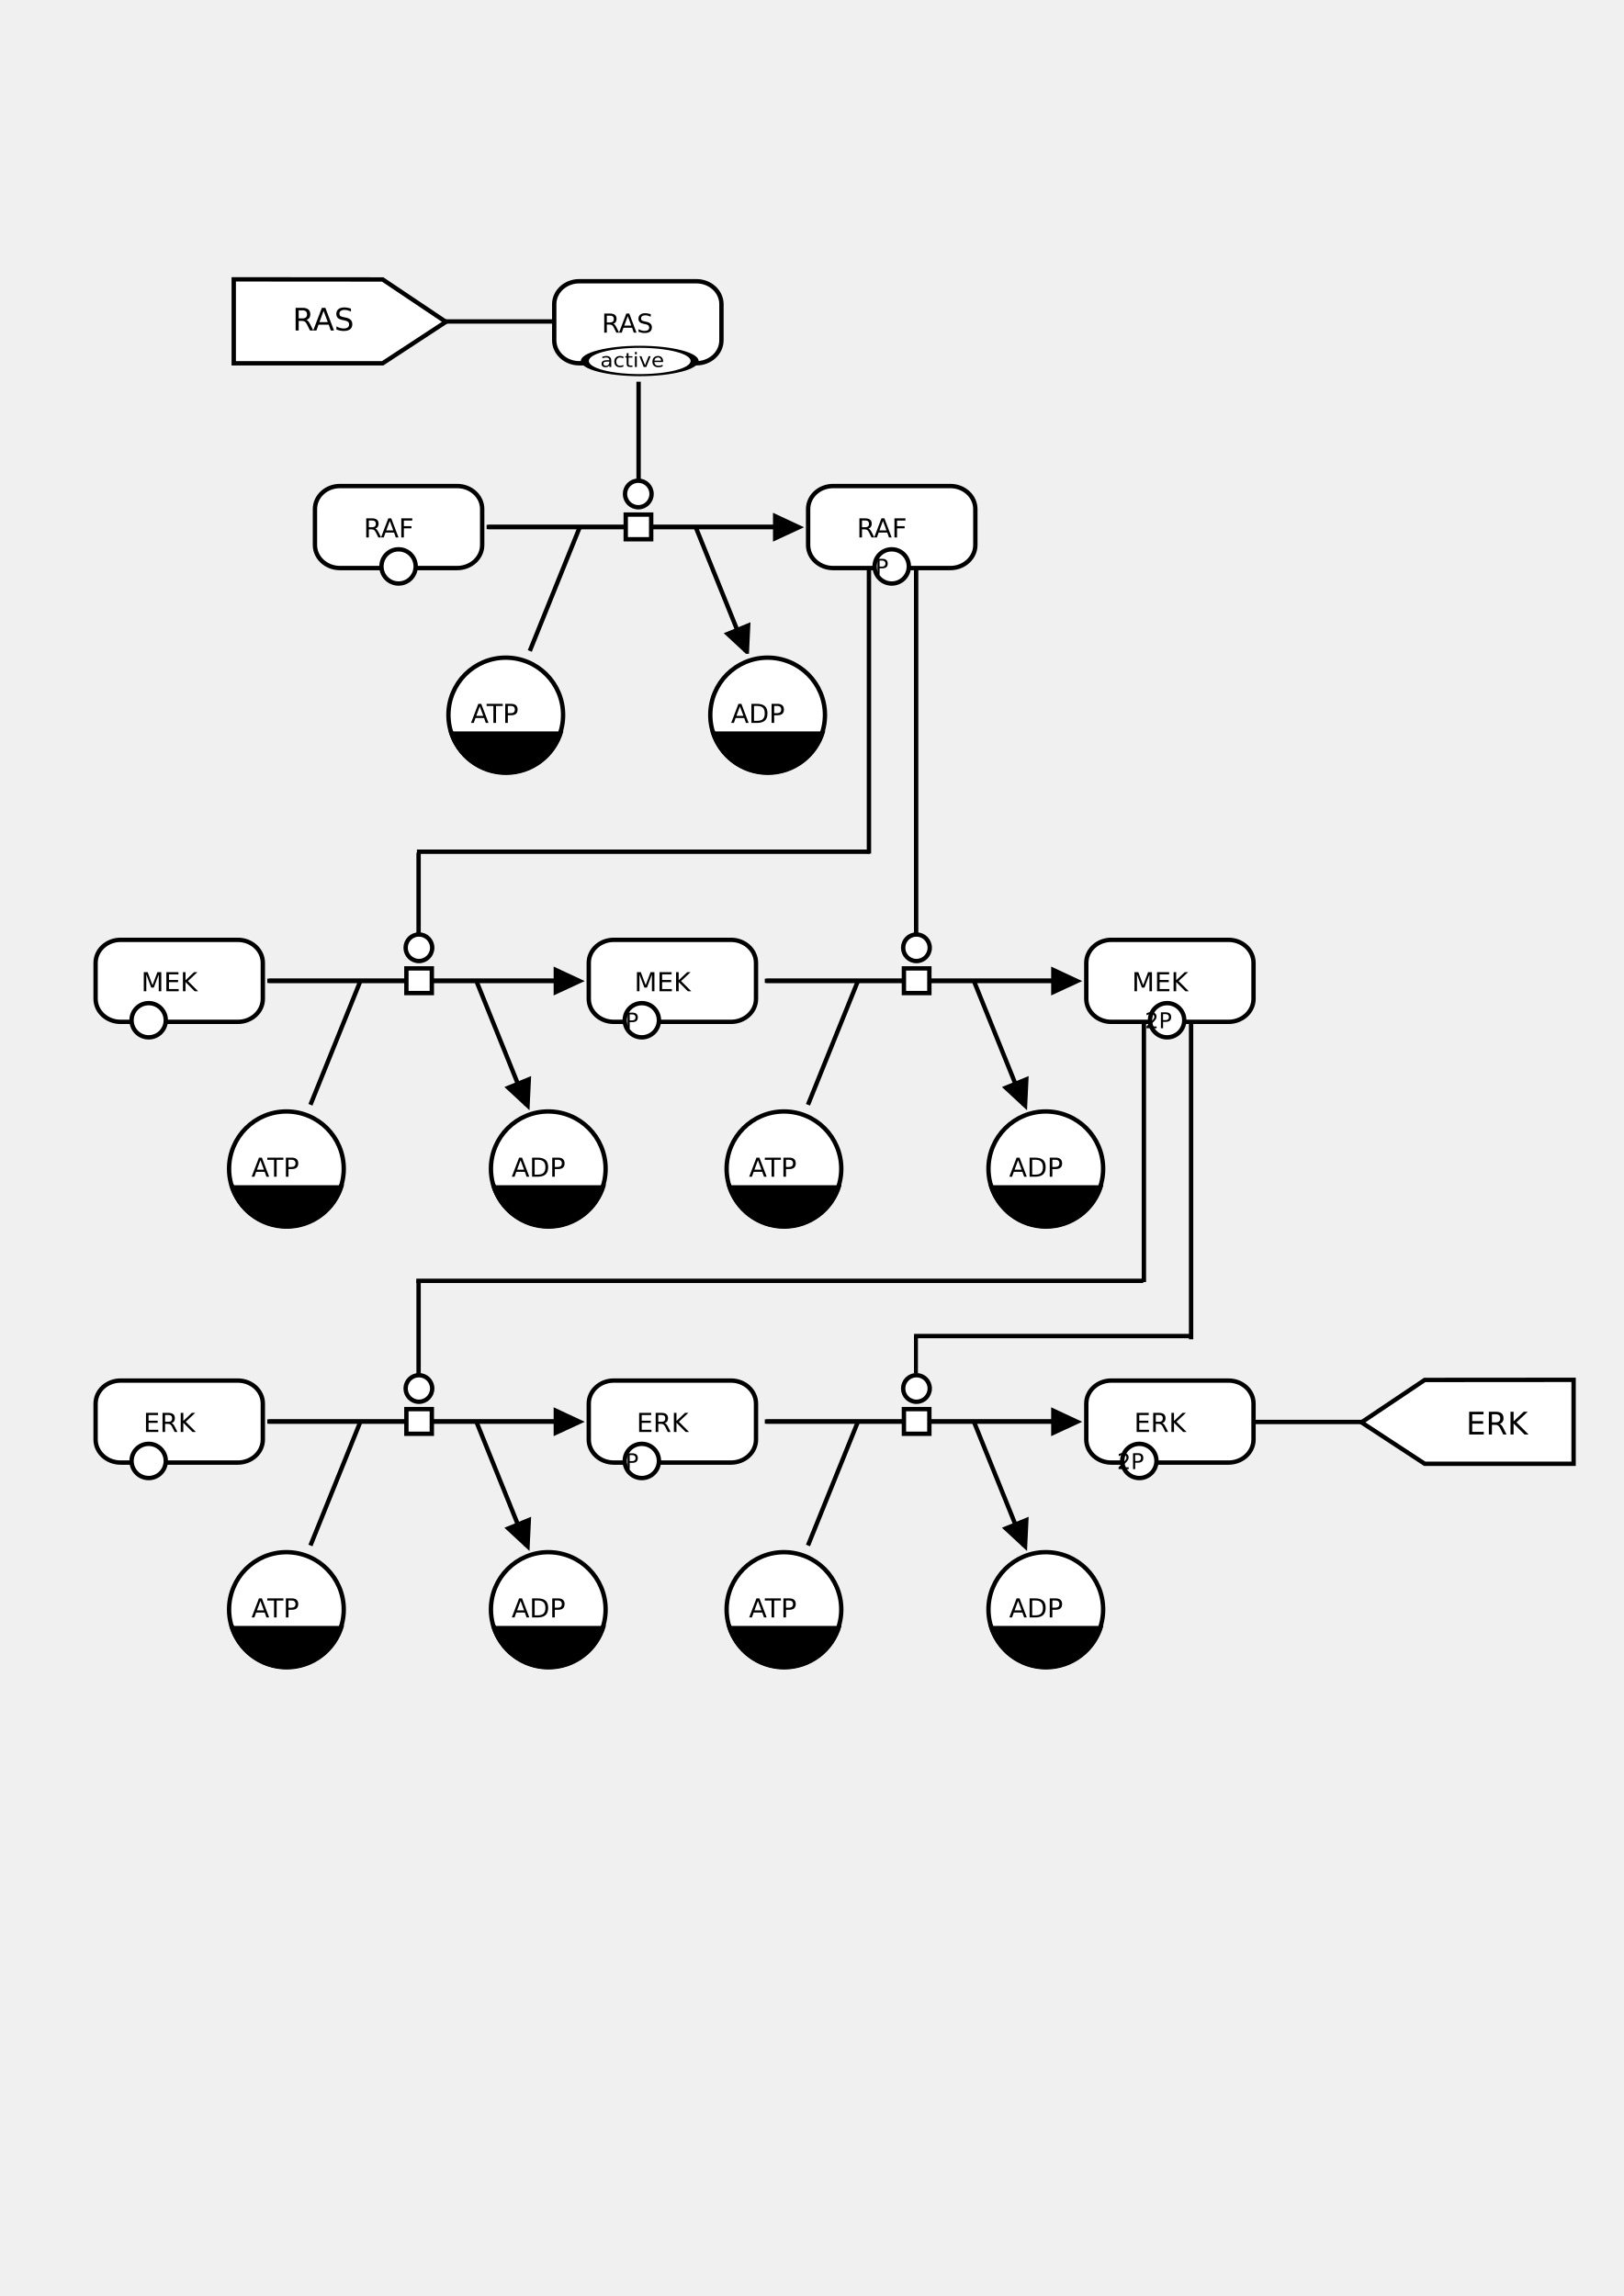
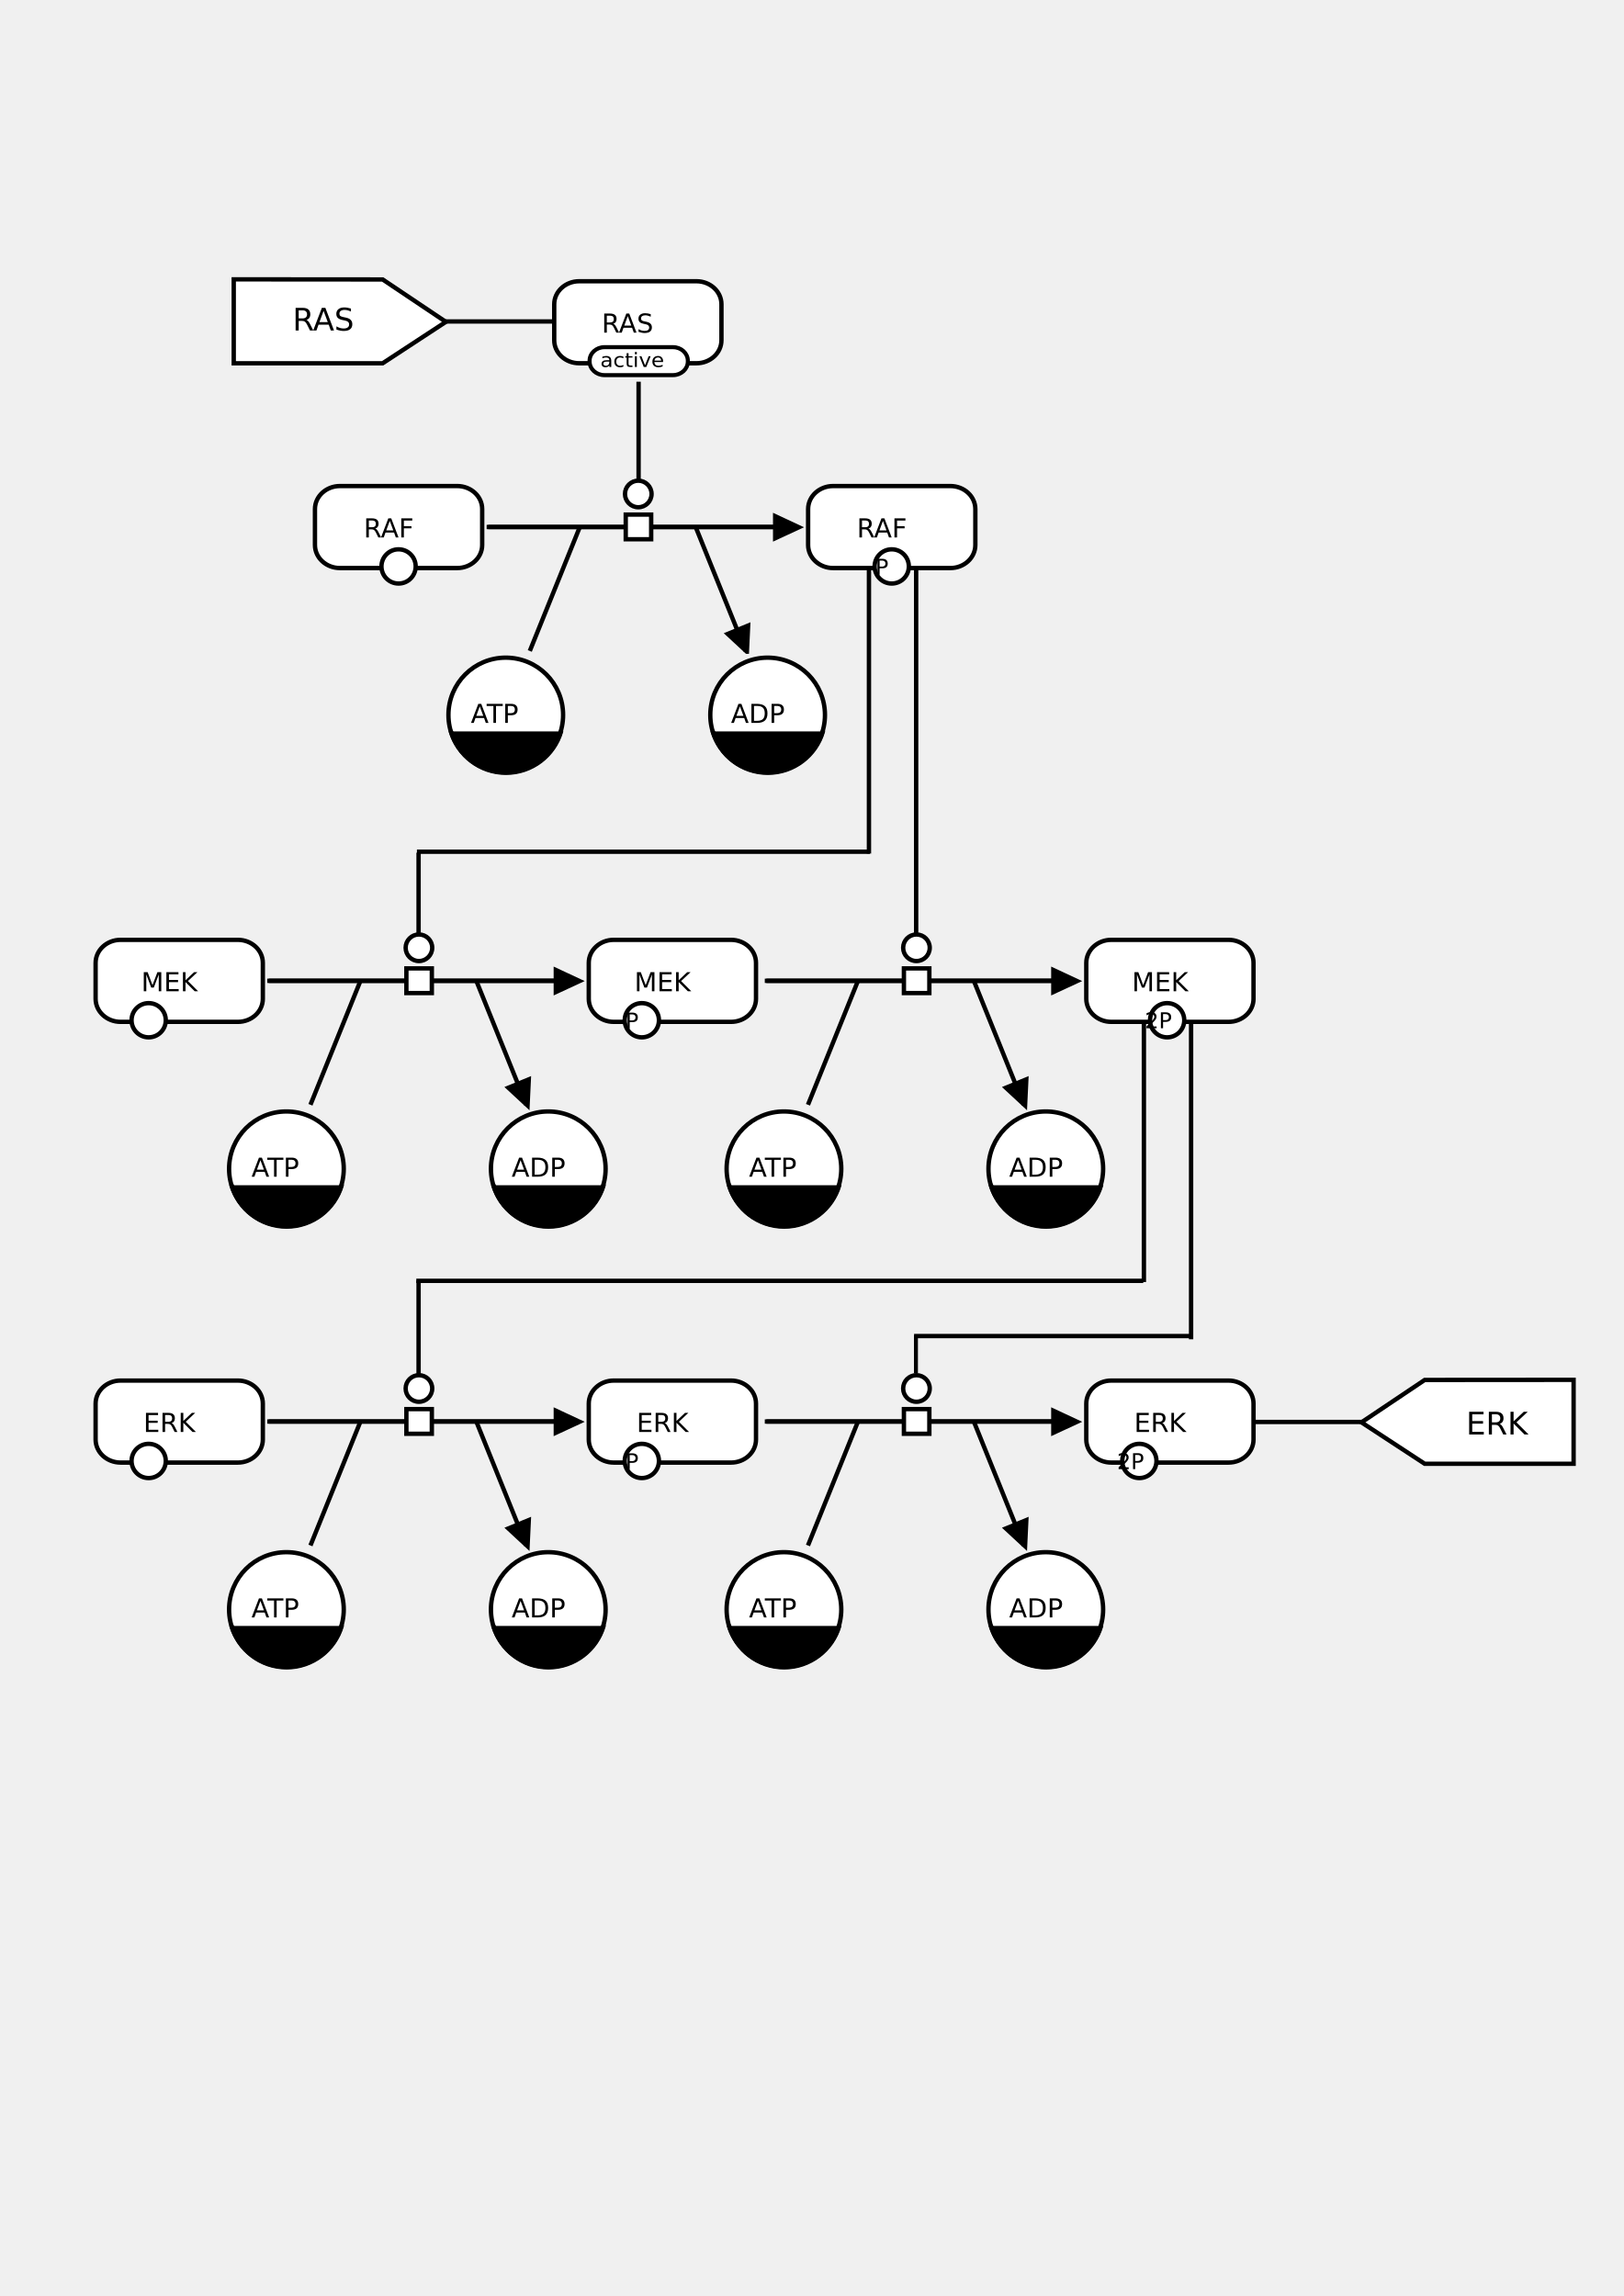
<svg xmlns="http://www.w3.org/2000/svg" width="744.094" height="1052.362" id="svg2" version="1.0">
  <defs id="defs4">
    </defs>
  <g id="layer1">
    <path style="fill:none;stroke:#000000;stroke-width:2;stroke-linecap:butt;stroke-linejoin:miter;stroke-miterlimit:4;stroke-opacity:1;stroke-dasharray:none;stroke-dashoffset:0" d="m 223.738,241.548 132.498,0" id="path5904" />
    <path transform="matrix(0.44844,0,0,0.44844,94.97509,207.8371)" d="m 363.655,267.302 a 58.589,58.589 0 1 1 -117.178,0 58.589,58.589 0 1 1 117.178,0 z" id="path5906" style="fill:#ffffff;fill-opacity:1;fill-rule:nonzero;stroke:#000000;stroke-width:4.46;stroke-linecap:round;stroke-miterlimit:4;stroke-opacity:1;stroke-dasharray:none;stroke-dashoffset:0" />
    <path style="fill:#ffffff;fill-opacity:1;fill-rule:nonzero;stroke:#000000;stroke-width:4.46;stroke-linecap:round;stroke-miterlimit:4;stroke-opacity:1;stroke-dasharray:none;stroke-dashoffset:0" id="path5908" d="m 363.655,267.302 a 58.589,58.589 0 1 1 -117.178,0 58.589,58.589 0 1 1 117.178,0 z" transform="matrix(0.44844,0,0,0.44844,214.9751,207.8371)" />
    <text id="text5914" y="331.352" x="351.592" style="font-size:5.381px;font-style:normal;font-weight:normal;fill:#000000;fill-opacity:1;stroke:none;font-family:Bitstream Vera Sans" xml:space="preserve">
      <tspan id="tspan5916" style="font-size:12px;font-weight:normal;text-align:center;text-anchor:middle" y="331.352" x="351.592">ADP</tspan>
    </text>
    <path style="fill:none;stroke:#000000;stroke-width:2;stroke-linecap:butt;stroke-linejoin:miter;stroke-miterlimit:4;stroke-opacity:1;stroke-dasharray:none;stroke-dashoffset:0" d="m 265.722,241.519 -22.933,56.849" id="path5918" />
    <path id="path5920" d="m 318.789,241.519 22.933,56.849" style="fill:none;stroke:#000000;stroke-width:2;stroke-linecap:butt;stroke-linejoin:miter;stroke-miterlimit:4;stroke-opacity:1;stroke-dasharray:none;stroke-dashoffset:0" />
    <rect rx="11.458" ry="10.564" y="222.773" x="144.334" height="37.593" width="76.637" id="rect5806" style="fill:#ffffff;fill-opacity:1;fill-rule:nonzero;stroke:#000000;stroke-width:2;stroke-miterlimit:4;stroke-opacity:1;stroke-dasharray:none" />
    <path id="path5808" d="m 223.003,241.548 132.498,0" style="fill:none;stroke:#000000;stroke-width:2;stroke-linecap:butt;stroke-linejoin:miter;stroke-miterlimit:4;stroke-opacity:1;stroke-dasharray:none;stroke-dashoffset:0" />
    <path style="fill:#000000;fill-opacity:1;fill-rule:evenodd;stroke:#000000;stroke-width:2;stroke-linecap:butt;stroke-linejoin:miter;stroke-miterlimit:4;stroke-opacity:1;stroke-dasharray:none" d="m 366.095,241.665 -10.856,5.029 0,-10.098 10.856,5.069 z" id="path5810" />
    <rect style="fill:#ffffff;fill-opacity:1;fill-rule:nonzero;stroke:#000000;stroke-width:2;stroke-linecap:round;stroke-miterlimit:4;stroke-opacity:1;stroke-dasharray:none;stroke-dashoffset:0" id="rect5812" width="11.659" height="11.306" x="286.756" y="235.861" rx="0" ry="12.606" />
    <path style="fill:none;stroke:#000000;stroke-width:2;stroke-linecap:butt;stroke-linejoin:miter;stroke-miterlimit:4;stroke-opacity:1;stroke-dasharray:none;stroke-dashoffset:0" d="m 292.646,174.955 0,50.263" id="path5814" />
    <path style="fill:#ffffff;fill-opacity:1;fill-rule:evenodd;stroke:#000000;stroke-width:2.18;stroke-miterlimit:4;stroke-opacity:1;stroke-dasharray:none" id="path5822" d="m 224.817,214.146 a 6.64,6.64 0 1 1 -13.28,0 6.64,6.64 0 1 1 13.28,0 z" transform="matrix(0.9172273,0,0,0.9172273,92.38479,29.9852)" />
    <text xml:space="preserve" style="font-size:5.381px;font-style:normal;font-weight:normal;fill:#000000;fill-opacity:1;stroke:none;font-family:Bitstream Vera Sans" x="182.419" y="246.339" id="text5824">
      <tspan x="182.419" y="246.339" style="font-size:12px;font-weight:normal;text-align:center;text-anchor:middle" id="tspan5838">RAF</tspan>
    </text>
    <path style="fill:#000000;fill-opacity:1;fill-rule:evenodd;stroke:#000000;stroke-width:2;stroke-linecap:butt;stroke-linejoin:miter;stroke-miterlimit:4;stroke-opacity:1;stroke-dasharray:none" d="m 342.275,298.695 -8.773,-8.135 9.343,-3.833 -0.569,11.968 z" id="path6038" />
    <path style="fill:#000000;fill-opacity:1;fill-rule:nonzero;stroke:#000000;stroke-width:2;stroke-linecap:round;stroke-miterlimit:4;stroke-opacity:1;stroke-dasharray:none;stroke-dashoffset:0" d="m 257.122,335.245 c -3.17,10.949 -13.275,18.961 -25.241,18.961 -11.966,10e-6 -22.072,-8.012 -25.241,-18.961" id="path6233" />
    <path id="path6235" d="m 377.122,335.245 c -3.17,10.949 -13.275,18.961 -25.241,18.961 -11.966,10e-6 -22.072,-8.012 -25.241,-18.961" style="fill:#000000;fill-opacity:1;fill-rule:nonzero;stroke:#000000;stroke-width:2;stroke-linecap:round;stroke-miterlimit:4;stroke-opacity:1;stroke-dasharray:none;stroke-dashoffset:0" />
    <rect rx="11.458" ry="10.564" y="128.904" x="253.982" height="37.593" width="76.637" id="rect2669" style="fill:#ffffff;fill-opacity:1;fill-rule:nonzero;stroke:#000000;stroke-width:2;stroke-miterlimit:4;stroke-opacity:1;stroke-dasharray:none" />
    <text xml:space="preserve" style="font-size:5.381px;font-style:normal;font-weight:normal;fill:#000000;fill-opacity:1;stroke:none;font-family:Bitstream Vera Sans" x="291.844" y="152.47" id="text2671">
      <tspan x="291.844" y="152.47" style="font-size:12px;font-weight:normal;text-align:center;text-anchor:middle" id="tspan2673">RAS</tspan>
    </text>
    <text xml:space="preserve" style="font-size:5.381px;font-style:normal;font-weight:normal;fill:#000000;fill-opacity:1;stroke:none;font-family:Bitstream Vera Sans" x="230.954" y="331.352" id="text2675">
      <tspan x="230.954" y="331.352" style="font-size:12px;font-weight:normal;text-align:center;text-anchor:middle" id="tspan2677">ATP</tspan>
    </text>
    <path style="fill:#ffffff;fill-opacity:1;fill-rule:nonzero;stroke:#000000;stroke-width:14.944;stroke-linecap:round;stroke-miterlimit:4;stroke-opacity:1;stroke-dasharray:none;stroke-dashoffset:0" id="path2679" d="m 363.655,267.302 a 58.589,58.589 0 1 1 -117.178,0 58.589,58.589 0 1 1 117.178,0 z" transform="matrix(0.1338357,0,0,0.1338357,141.8242,223.845)" />
    <rect style="fill:#ffffff;fill-opacity:1;fill-rule:nonzero;stroke:#000000;stroke-width:2;stroke-miterlimit:4;stroke-opacity:1;stroke-dasharray:none" id="rect3650" width="76.637" height="37.593" x="370.334" y="222.773" ry="10.564" rx="11.458" />
    <text id="text3652" y="246.339" x="408.419" style="font-size:5.381px;font-style:normal;font-weight:normal;fill:#000000;fill-opacity:1;stroke:none;font-family:Bitstream Vera Sans" xml:space="preserve">
      <tspan id="tspan3654" style="font-size:12px;font-weight:normal;text-align:center;text-anchor:middle" y="246.339" x="408.419">RAF</tspan>
    </text>
    <path transform="matrix(0.1338357,0,0,0.1338357,367.8241,223.845)" d="m 363.655,267.302 a 58.589,58.589 0 1 1 -117.178,0 58.589,58.589 0 1 1 117.178,0 z" id="path3656" style="fill:#ffffff;fill-opacity:1;fill-rule:nonzero;stroke:#000000;stroke-width:14.944;stroke-linecap:round;stroke-miterlimit:4;stroke-opacity:1;stroke-dasharray:none;stroke-dashoffset:0" />
    <text xml:space="preserve" style="font-size:5.381px;font-style:normal;font-weight:normal;fill:#000000;fill-opacity:1;stroke:none;font-family:Bitstream Vera Sans" x="408.419" y="263.428" id="text3658">
      <tspan x="408.419" y="263.428" style="font-size:10px;font-weight:normal;text-align:center;text-anchor:middle" id="tspan3660">P</tspan>
    </text>
    <path id="path3662" d="M 123.217,449.548 L 255.715,449.548" style="fill:none;fill-opacity:0.75;fill-rule:evenodd;stroke:#000000;stroke-width:2;stroke-linecap:butt;stroke-linejoin:miter;stroke-miterlimit:4;stroke-dasharray:none;stroke-dashoffset:0;stroke-opacity:1" />
    <path style="fill:#ffffff;fill-opacity:1;fill-rule:nonzero;stroke:#000000;stroke-width:4.46;stroke-linecap:round;stroke-miterlimit:4;stroke-dasharray:none;stroke-dashoffset:0;stroke-opacity:1" id="path3664" d="M 363.655 267.302 A 58.589 58.589 0 1 1  246.477,267.302 A 58.589 58.589 0 1 1  363.655 267.302 z" transform="matrix(0.44844,0,0,0.44844,-5.54633,415.8371)" />
    <path transform="matrix(0.44844,0,0,0.44844,114.4537,415.8371)" d="M 363.655 267.302 A 58.589 58.589 0 1 1  246.477,267.302 A 58.589 58.589 0 1 1  363.655 267.302 z" id="path3666" style="fill:#ffffff;fill-opacity:1;fill-rule:nonzero;stroke:#000000;stroke-width:4.46;stroke-linecap:round;stroke-miterlimit:4;stroke-dasharray:none;stroke-dashoffset:0;stroke-opacity:1" />
    <text xml:space="preserve" style="font-size:5.381px;font-style:normal;font-weight:normal;fill:#000000;fill-opacity:1;stroke:none;stroke-width:1px;stroke-linecap:butt;stroke-linejoin:miter;stroke-opacity:1;font-family:Bitstream Vera Sans" x="251.07" y="539.352" id="text3668">
      <tspan x="251.07" y="539.352" style="font-size:12px;font-weight:normal;text-align:center;text-anchor:middle" id="tspan3670">ADP</tspan>
    </text>
    <path id="path3672" d="M 165.2,449.519 L 142.268,506.368" style="fill:none;fill-opacity:0.75;fill-rule:evenodd;stroke:#000000;stroke-width:2;stroke-linecap:butt;stroke-linejoin:miter;stroke-miterlimit:4;stroke-dasharray:none;stroke-dashoffset:0;stroke-opacity:1" />
    <path style="fill:none;fill-opacity:0.75;fill-rule:evenodd;stroke:#000000;stroke-width:2;stroke-linecap:butt;stroke-linejoin:miter;stroke-miterlimit:4;stroke-dasharray:none;stroke-dashoffset:0;stroke-opacity:1" d="M 218.268,449.519 L 241.2,506.368" id="path3674" />
    <rect style="fill:#ffffff;fill-opacity:1;fill-rule:nonzero;stroke:#000000;stroke-width:2;stroke-miterlimit:4;stroke-dasharray:none;stroke-opacity:1" id="rect3676" width="76.637" height="37.593" x="43.813" y="430.773" ry="10.564" rx="11.458" />
    <path style="fill:none;fill-opacity:0.75;fill-rule:evenodd;stroke:#000000;stroke-width:2;stroke-linecap:butt;stroke-linejoin:miter;stroke-miterlimit:4;stroke-dasharray:none;stroke-dashoffset:0;stroke-opacity:1" d="M 122.481,449.548 L 254.98,449.548" id="path3678" />
    <path id="path3680" d="M 265.573,449.665 L 254.717,454.694 L 254.717,444.596 L 265.573,449.665 z " style="fill:#000000;fill-opacity:1;fill-rule:evenodd;stroke:#000000;stroke-width:2;stroke-linecap:butt;stroke-linejoin:miter;stroke-miterlimit:4;stroke-dasharray:none;stroke-opacity:1" />
    <rect ry="12.606" rx="0" y="443.861" x="186.235" height="11.306" width="11.659" id="rect3682" style="fill:#ffffff;fill-opacity:1;fill-rule:nonzero;stroke:#000000;stroke-width:2;stroke-linecap:round;stroke-miterlimit:4;stroke-dasharray:none;stroke-dashoffset:0;stroke-opacity:1" />
    <path transform="matrix(0.9172273,0,0,0.9172273,-8.13663,237.9852)" d="M 224.817 214.146 A 6.64 6.64 0 1 1  211.537,214.146 A 6.64 6.64 0 1 1  224.817 214.146 z" id="path3684" style="fill:#ffffff;fill-opacity:1;fill-rule:evenodd;stroke:#000000;stroke-width:2.18;stroke-miterlimit:4;stroke-dasharray:none;stroke-opacity:1" />
    <text id="text3686" y="454.339" x="81.897" style="font-size:5.381px;font-style:normal;font-weight:normal;fill:#000000;fill-opacity:1;stroke:none;stroke-width:1px;stroke-linecap:butt;stroke-linejoin:miter;stroke-opacity:1;font-family:Bitstream Vera Sans" xml:space="preserve">
      <tspan id="tspan3688" style="font-size:12px;font-weight:normal;text-align:center;text-anchor:middle" y="454.339" x="81.897">MEK</tspan>
    </text>
    <path id="path3692" d="M 156.6,543.245 C 153.43,554.194 143.325,562.206 131.359,562.206 C 119.393,562.206 109.287,554.194 106.118,543.245" style="fill:#000000;fill-opacity:1;fill-rule:nonzero;stroke:#000000;stroke-width:2;stroke-linecap:round;stroke-miterlimit:4;stroke-dasharray:none;stroke-dashoffset:0;stroke-opacity:1" />
    <path style="fill:#000000;fill-opacity:1;fill-rule:nonzero;stroke:#000000;stroke-width:2;stroke-linecap:round;stroke-miterlimit:4;stroke-dasharray:none;stroke-dashoffset:0;stroke-opacity:1" d="M 276.6,543.245 C 273.43,554.194 263.325,562.206 251.359,562.206 C 239.393,562.206 229.287,554.194 226.118,543.245" id="path3694" />
    <text id="text3696" y="539.352" x="130.432" style="font-size:5.381px;font-style:normal;font-weight:normal;fill:#000000;fill-opacity:1;stroke:none;stroke-width:1px;stroke-linecap:butt;stroke-linejoin:miter;stroke-opacity:1;font-family:Bitstream Vera Sans" xml:space="preserve">
      <tspan id="tspan3698" style="font-size:12px;font-weight:normal;text-align:center;text-anchor:middle" y="539.352" x="130.432">ATP</tspan>
    </text>
    <path transform="matrix(0.1338357,0,0,0.1338357,27.30273,431.845)" d="M 363.655 267.302 A 58.589 58.589 0 1 1  246.477,267.302 A 58.589 58.589 0 1 1  363.655 267.302 z" id="path3700" style="fill:#ffffff;fill-opacity:1;fill-rule:nonzero;stroke:#000000;stroke-width:14.944;stroke-linecap:round;stroke-miterlimit:4;stroke-dasharray:none;stroke-dashoffset:0;stroke-opacity:1" />
    <rect rx="11.458" ry="10.564" y="430.773" x="269.813" height="37.593" width="76.637" id="rect3702" style="fill:#ffffff;fill-opacity:1;fill-rule:nonzero;stroke:#000000;stroke-width:2;stroke-miterlimit:4;stroke-dasharray:none;stroke-opacity:1" />
    <text xml:space="preserve" style="font-size:5.381px;font-style:normal;font-weight:normal;fill:#000000;fill-opacity:1;stroke:none;stroke-width:1px;stroke-linecap:butt;stroke-linejoin:miter;stroke-opacity:1;font-family:Bitstream Vera Sans" x="307.897" y="454.339" id="text3704">
      <tspan x="307.897" y="454.339" style="font-size:12px;font-weight:normal;text-align:center;text-anchor:middle" id="tspan3706">MEK</tspan>
    </text>
    <path style="fill:#ffffff;fill-opacity:1;fill-rule:nonzero;stroke:#000000;stroke-width:14.944;stroke-linecap:round;stroke-miterlimit:4;stroke-dasharray:none;stroke-dashoffset:0;stroke-opacity:1" id="path3708" d="M 363.655 267.302 A 58.589 58.589 0 1 1  246.477,267.302 A 58.589 58.589 0 1 1  363.655 267.302 z" transform="matrix(0.1338357,0,0,0.1338357,253.3027,431.845)" />
    <text id="text3710" y="471.428" x="293.897" style="font-size:5.381px;font-style:normal;font-weight:normal;fill:#000000;fill-opacity:1;stroke:none;stroke-width:1px;stroke-linecap:butt;stroke-linejoin:miter;stroke-opacity:1;font-family:Bitstream Vera Sans" xml:space="preserve">
      <tspan id="tspan3712" style="font-size:10px;font-weight:normal;text-align:center;text-anchor:middle" y="471.428" x="293.897">P</tspan>
    </text>
    <path style="fill:none;fill-opacity:0.75;fill-rule:evenodd;stroke:#000000;stroke-width:2;stroke-linecap:butt;stroke-linejoin:miter;stroke-miterlimit:4;stroke-dasharray:none;stroke-dashoffset:0;stroke-opacity:1" d="M 351.217,449.548 L 483.715,449.548" id="path3714" />
    <path transform="matrix(0.44844,0,0,0.44844,222.4537,415.8371)" d="M 363.655 267.302 A 58.589 58.589 0 1 1  246.477,267.302 A 58.589 58.589 0 1 1  363.655 267.302 z" id="path3716" style="fill:#ffffff;fill-opacity:1;fill-rule:nonzero;stroke:#000000;stroke-width:4.46;stroke-linecap:round;stroke-miterlimit:4;stroke-dasharray:none;stroke-dashoffset:0;stroke-opacity:1" />
    <path style="fill:#ffffff;fill-opacity:1;fill-rule:nonzero;stroke:#000000;stroke-width:4.46;stroke-linecap:round;stroke-miterlimit:4;stroke-dasharray:none;stroke-dashoffset:0;stroke-opacity:1" id="path3718" d="M 363.655 267.302 A 58.589 58.589 0 1 1  246.477,267.302 A 58.589 58.589 0 1 1  363.655 267.302 z" transform="matrix(0.44844,0,0,0.44844,342.4537,415.8371)" />
    <text id="text3720" y="539.352" x="479.07" style="font-size:5.381px;font-style:normal;font-weight:normal;fill:#000000;fill-opacity:1;stroke:none;stroke-width:1px;stroke-linecap:butt;stroke-linejoin:miter;stroke-opacity:1;font-family:Bitstream Vera Sans" xml:space="preserve">
      <tspan id="tspan3722" style="font-size:12px;font-weight:normal;text-align:center;text-anchor:middle" y="539.352" x="479.07">ADP</tspan>
    </text>
    <path style="fill:none;fill-opacity:0.75;fill-rule:evenodd;stroke:#000000;stroke-width:2;stroke-linecap:butt;stroke-linejoin:miter;stroke-miterlimit:4;stroke-dasharray:none;stroke-dashoffset:0;stroke-opacity:1" d="M 393.2,449.519 L 370.268,506.368" id="path3724" />
    <path id="path3726" d="M 446.268,449.519 L 469.2,506.368" style="fill:none;fill-opacity:0.75;fill-rule:evenodd;stroke:#000000;stroke-width:2;stroke-linecap:butt;stroke-linejoin:miter;stroke-miterlimit:4;stroke-dasharray:none;stroke-dashoffset:0;stroke-opacity:1" />
    <path id="path3728" d="M 350.481,449.548 L 482.98,449.548" style="fill:none;fill-opacity:0.75;fill-rule:evenodd;stroke:#000000;stroke-width:2;stroke-linecap:butt;stroke-linejoin:miter;stroke-miterlimit:4;stroke-dasharray:none;stroke-dashoffset:0;stroke-opacity:1" />
    <path style="fill:#000000;fill-opacity:1;fill-rule:evenodd;stroke:#000000;stroke-width:2;stroke-linecap:butt;stroke-linejoin:miter;stroke-miterlimit:4;stroke-dasharray:none;stroke-opacity:1" d="M 493.573,449.665 L 482.717,454.694 L 482.717,444.596 L 493.573,449.665 z " id="path3730" />
    <rect style="fill:#ffffff;fill-opacity:1;fill-rule:nonzero;stroke:#000000;stroke-width:2;stroke-linecap:round;stroke-miterlimit:4;stroke-dasharray:none;stroke-dashoffset:0;stroke-opacity:1" id="rect3732" width="11.659" height="11.306" x="414.235" y="443.861" rx="0" ry="12.606" />
    <path style="fill:#ffffff;fill-opacity:1;fill-rule:evenodd;stroke:#000000;stroke-width:2.18;stroke-miterlimit:4;stroke-dasharray:none;stroke-opacity:1" id="path3734" d="M 224.817 214.146 A 6.64 6.64 0 1 1  211.537,214.146 A 6.64 6.64 0 1 1  224.817 214.146 z" transform="matrix(0.9172273,0,0,0.9172273,219.8634,237.9852)" />
    <path style="fill:#000000;fill-opacity:1;fill-rule:nonzero;stroke:#000000;stroke-width:2;stroke-linecap:round;stroke-miterlimit:4;stroke-dasharray:none;stroke-dashoffset:0;stroke-opacity:1" d="M 384.6,543.245 C 381.43,554.194 371.325,562.206 359.359,562.206 C 347.393,562.206 337.287,554.194 334.118,543.245" id="path3738" />
    <path id="path3740" d="M 504.6,543.245 C 501.43,554.194 491.325,562.206 479.359,562.206 C 467.393,562.206 457.287,554.194 454.118,543.245" style="fill:#000000;fill-opacity:1;fill-rule:nonzero;stroke:#000000;stroke-width:2;stroke-linecap:round;stroke-miterlimit:4;stroke-dasharray:none;stroke-dashoffset:0;stroke-opacity:1" />
    <text xml:space="preserve" style="font-size:5.381px;font-style:normal;font-weight:normal;fill:#000000;fill-opacity:1;stroke:none;stroke-width:1px;stroke-linecap:butt;stroke-linejoin:miter;stroke-opacity:1;font-family:Bitstream Vera Sans" x="358.432" y="539.352" id="text3742">
      <tspan x="358.432" y="539.352" style="font-size:12px;font-weight:normal;text-align:center;text-anchor:middle" id="tspan3744">ATP</tspan>
    </text>
    <rect style="fill:#ffffff;fill-opacity:1;fill-rule:nonzero;stroke:#000000;stroke-width:2;stroke-miterlimit:4;stroke-dasharray:none;stroke-opacity:1" id="rect3746" width="76.637" height="37.593" x="497.813" y="430.773" ry="10.564" rx="11.458" />
    <text id="text3748" y="454.339" x="535.897" style="font-size:5.381px;font-style:normal;font-weight:normal;fill:#000000;fill-opacity:1;stroke:none;stroke-width:1px;stroke-linecap:butt;stroke-linejoin:miter;stroke-opacity:1;font-family:Bitstream Vera Sans" xml:space="preserve">
      <tspan id="tspan3750" style="font-size:12px;font-weight:normal;text-align:center;text-anchor:middle" y="454.339" x="535.897">MEK</tspan>
    </text>
    <path transform="matrix(0.1338357,0,0,0.1338357,494.0401,431.845)" d="m 363.655,267.302 a 58.589,58.589 0 1 1 -117.178,0 58.589,58.589 0 1 1 117.178,0 z" id="path3752" style="fill:#ffffff;fill-opacity:1;fill-rule:nonzero;stroke:#000000;stroke-width:14.944;stroke-linecap:round;stroke-miterlimit:4;stroke-opacity:1;stroke-dasharray:none;stroke-dashoffset:0" />
    <text xml:space="preserve" style="font-size:5.381px;font-style:normal;font-weight:normal;fill:#000000;fill-opacity:1;stroke:none;font-family:Bitstream Vera Sans" x="535.134" y="471.303" id="text3754">
      <tspan x="535.134" y="471.303" style="font-size:10px;font-weight:normal;text-align:center;text-anchor:middle" id="tspan3756">2P</tspan>
    </text>
    <path style="fill:#000000;fill-opacity:1;fill-rule:evenodd;stroke:#000000;stroke-width:2;stroke-linecap:butt;stroke-linejoin:miter;stroke-miterlimit:4;stroke-dasharray:none;stroke-opacity:1" d="M 241.754,506.695 L 232.981,498.56 L 242.323,494.727 L 241.754,506.695 z " id="path3758" />
    <path id="path3768" d="M 469.754,506.695 L 460.981,498.56 L 470.323,494.727 L 469.754,506.695 z " style="fill:#000000;fill-opacity:1;fill-rule:evenodd;stroke:#000000;stroke-width:2;stroke-linecap:butt;stroke-linejoin:miter;stroke-miterlimit:4;stroke-dasharray:none;stroke-opacity:1" />
    <path style="fill:none;fill-opacity:0.75;fill-rule:evenodd;stroke:#000000;stroke-width:2;stroke-linecap:butt;stroke-linejoin:miter;stroke-miterlimit:4;stroke-dasharray:none;stroke-dashoffset:0;stroke-opacity:1" d="M 123.217,651.548 L 255.715,651.548" id="path3776" />
    <path transform="matrix(0.44844,0,0,0.44844,-5.54633,617.8371)" d="M 363.655 267.302 A 58.589 58.589 0 1 1  246.477,267.302 A 58.589 58.589 0 1 1  363.655 267.302 z" id="path3778" style="fill:#ffffff;fill-opacity:1;fill-rule:nonzero;stroke:#000000;stroke-width:4.46;stroke-linecap:round;stroke-miterlimit:4;stroke-dasharray:none;stroke-dashoffset:0;stroke-opacity:1" />
    <path style="fill:#ffffff;fill-opacity:1;fill-rule:nonzero;stroke:#000000;stroke-width:4.46;stroke-linecap:round;stroke-miterlimit:4;stroke-dasharray:none;stroke-dashoffset:0;stroke-opacity:1" id="path3780" d="M 363.655 267.302 A 58.589 58.589 0 1 1  246.477,267.302 A 58.589 58.589 0 1 1  363.655 267.302 z" transform="matrix(0.44844,0,0,0.44844,114.4537,617.8371)" />
    <text id="text3782" y="741.352" x="251.07" style="font-size:5.381px;font-style:normal;font-weight:normal;fill:#000000;fill-opacity:1;stroke:none;stroke-width:1px;stroke-linecap:butt;stroke-linejoin:miter;stroke-opacity:1;font-family:Bitstream Vera Sans" xml:space="preserve">
      <tspan id="tspan3784" style="font-size:12px;font-weight:normal;text-align:center;text-anchor:middle" y="741.352" x="251.07">ADP</tspan>
    </text>
    <path style="fill:none;fill-opacity:0.75;fill-rule:evenodd;stroke:#000000;stroke-width:2;stroke-linecap:butt;stroke-linejoin:miter;stroke-miterlimit:4;stroke-dasharray:none;stroke-dashoffset:0;stroke-opacity:1" d="M 165.2,651.519 L 142.268,708.368" id="path3786" />
    <path id="path3788" d="M 218.268,651.519 L 241.2,708.368" style="fill:none;fill-opacity:0.75;fill-rule:evenodd;stroke:#000000;stroke-width:2;stroke-linecap:butt;stroke-linejoin:miter;stroke-miterlimit:4;stroke-dasharray:none;stroke-dashoffset:0;stroke-opacity:1" />
    <rect rx="11.458" ry="10.564" y="632.773" x="43.813" height="37.593" width="76.637" id="rect3790" style="fill:#ffffff;fill-opacity:1;fill-rule:nonzero;stroke:#000000;stroke-width:2;stroke-miterlimit:4;stroke-dasharray:none;stroke-opacity:1" />
    <path id="path3792" d="M 122.481,651.548 L 254.98,651.548" style="fill:none;fill-opacity:0.75;fill-rule:evenodd;stroke:#000000;stroke-width:2;stroke-linecap:butt;stroke-linejoin:miter;stroke-miterlimit:4;stroke-dasharray:none;stroke-dashoffset:0;stroke-opacity:1" />
    <path style="fill:#000000;fill-opacity:1;fill-rule:evenodd;stroke:#000000;stroke-width:2;stroke-linecap:butt;stroke-linejoin:miter;stroke-miterlimit:4;stroke-dasharray:none;stroke-opacity:1" d="M 265.573,651.665 L 254.717,656.694 L 254.717,646.596 L 265.573,651.665 z " id="path3794" />
    <rect style="fill:#ffffff;fill-opacity:1;fill-rule:nonzero;stroke:#000000;stroke-width:2;stroke-linecap:round;stroke-miterlimit:4;stroke-dasharray:none;stroke-dashoffset:0;stroke-opacity:1" id="rect3796" width="11.659" height="11.306" x="186.235" y="645.861" rx="0" ry="12.606" />
    <path style="fill:#ffffff;fill-opacity:1;fill-rule:evenodd;stroke:#000000;stroke-width:2.18;stroke-miterlimit:4;stroke-dasharray:none;stroke-opacity:1" id="path3798" d="M 224.817 214.146 A 6.64 6.64 0 1 1  211.537,214.146 A 6.64 6.64 0 1 1  224.817 214.146 z" transform="matrix(0.9172273,0,0,0.9172273,-8.13663,439.9852)" />
    <text xml:space="preserve" style="font-size:5.381px;font-style:normal;font-weight:normal;fill:#000000;fill-opacity:1;stroke:none;stroke-width:1px;stroke-linecap:butt;stroke-linejoin:miter;stroke-opacity:1;font-family:Bitstream Vera Sans" x="81.897" y="656.339" id="text3800">
      <tspan x="81.897" y="656.339" style="font-size:12px;font-weight:normal;text-align:center;text-anchor:middle" id="tspan3802">ERK</tspan>
    </text>
    <path style="fill:#000000;fill-opacity:1;fill-rule:nonzero;stroke:#000000;stroke-width:2;stroke-linecap:round;stroke-miterlimit:4;stroke-dasharray:none;stroke-dashoffset:0;stroke-opacity:1" d="M 156.6,745.245 C 153.43,756.194 143.325,764.206 131.359,764.206 C 119.393,764.206 109.287,756.194 106.118,745.245" id="path3804" />
    <path id="path3806" d="M 276.6,745.245 C 273.43,756.194 263.325,764.206 251.359,764.206 C 239.393,764.206 229.287,756.194 226.118,745.245" style="fill:#000000;fill-opacity:1;fill-rule:nonzero;stroke:#000000;stroke-width:2;stroke-linecap:round;stroke-miterlimit:4;stroke-dasharray:none;stroke-dashoffset:0;stroke-opacity:1" />
    <text xml:space="preserve" style="font-size:5.381px;font-style:normal;font-weight:normal;fill:#000000;fill-opacity:1;stroke:none;stroke-width:1px;stroke-linecap:butt;stroke-linejoin:miter;stroke-opacity:1;font-family:Bitstream Vera Sans" x="130.432" y="741.352" id="text3808">
      <tspan x="130.432" y="741.352" style="font-size:12px;font-weight:normal;text-align:center;text-anchor:middle" id="tspan3810">ATP</tspan>
    </text>
    <path style="fill:#ffffff;fill-opacity:1;fill-rule:nonzero;stroke:#000000;stroke-width:14.944;stroke-linecap:round;stroke-miterlimit:4;stroke-dasharray:none;stroke-dashoffset:0;stroke-opacity:1" id="path3812" d="M 363.655 267.302 A 58.589 58.589 0 1 1  246.477,267.302 A 58.589 58.589 0 1 1  363.655 267.302 z" transform="matrix(0.1338357,0,0,0.1338357,27.30273,633.845)" />
    <rect style="fill:#ffffff;fill-opacity:1;fill-rule:nonzero;stroke:#000000;stroke-width:2;stroke-miterlimit:4;stroke-dasharray:none;stroke-opacity:1" id="rect3814" width="76.637" height="37.593" x="269.813" y="632.773" ry="10.564" rx="11.458" />
    <text id="text3816" y="656.339" x="307.897" style="font-size:5.381px;font-style:normal;font-weight:normal;fill:#000000;fill-opacity:1;stroke:none;stroke-width:1px;stroke-linecap:butt;stroke-linejoin:miter;stroke-opacity:1;font-family:Bitstream Vera Sans" xml:space="preserve">
      <tspan id="tspan3818" style="font-size:12px;font-weight:normal;text-align:center;text-anchor:middle" y="656.339" x="307.897">ERK</tspan>
    </text>
    <path transform="matrix(0.1338357,0,0,0.1338357,253.3027,633.845)" d="M 363.655 267.302 A 58.589 58.589 0 1 1  246.477,267.302 A 58.589 58.589 0 1 1  363.655 267.302 z" id="path3820" style="fill:#ffffff;fill-opacity:1;fill-rule:nonzero;stroke:#000000;stroke-width:14.944;stroke-linecap:round;stroke-miterlimit:4;stroke-dasharray:none;stroke-dashoffset:0;stroke-opacity:1" />
    <text xml:space="preserve" style="font-size:5.381px;font-style:normal;font-weight:normal;fill:#000000;fill-opacity:1;stroke:none;stroke-width:1px;stroke-linecap:butt;stroke-linejoin:miter;stroke-opacity:1;font-family:Bitstream Vera Sans" x="293.897" y="673.428" id="text3822">
      <tspan x="293.897" y="673.428" style="font-size:10px;font-weight:normal;text-align:center;text-anchor:middle" id="tspan3824">P</tspan>
    </text>
    <path id="path3826" d="M 351.217,651.548 L 483.715,651.548" style="fill:none;fill-opacity:0.75;fill-rule:evenodd;stroke:#000000;stroke-width:2;stroke-linecap:butt;stroke-linejoin:miter;stroke-miterlimit:4;stroke-dasharray:none;stroke-dashoffset:0;stroke-opacity:1" />
    <path style="fill:#ffffff;fill-opacity:1;fill-rule:nonzero;stroke:#000000;stroke-width:4.46;stroke-linecap:round;stroke-miterlimit:4;stroke-dasharray:none;stroke-dashoffset:0;stroke-opacity:1" id="path3828" d="M 363.655 267.302 A 58.589 58.589 0 1 1  246.477,267.302 A 58.589 58.589 0 1 1  363.655 267.302 z" transform="matrix(0.44844,0,0,0.44844,222.4537,617.8371)" />
    <path transform="matrix(0.44844,0,0,0.44844,342.4537,617.8371)" d="M 363.655 267.302 A 58.589 58.589 0 1 1  246.477,267.302 A 58.589 58.589 0 1 1  363.655 267.302 z" id="path3830" style="fill:#ffffff;fill-opacity:1;fill-rule:nonzero;stroke:#000000;stroke-width:4.46;stroke-linecap:round;stroke-miterlimit:4;stroke-dasharray:none;stroke-dashoffset:0;stroke-opacity:1" />
    <text xml:space="preserve" style="font-size:5.381px;font-style:normal;font-weight:normal;fill:#000000;fill-opacity:1;stroke:none;stroke-width:1px;stroke-linecap:butt;stroke-linejoin:miter;stroke-opacity:1;font-family:Bitstream Vera Sans" x="479.07" y="741.352" id="text3832">
      <tspan x="479.07" y="741.352" style="font-size:12px;font-weight:normal;text-align:center;text-anchor:middle" id="tspan3834">ADP</tspan>
    </text>
    <path id="path3836" d="M 393.2,651.519 L 370.268,708.368" style="fill:none;fill-opacity:0.75;fill-rule:evenodd;stroke:#000000;stroke-width:2;stroke-linecap:butt;stroke-linejoin:miter;stroke-miterlimit:4;stroke-dasharray:none;stroke-dashoffset:0;stroke-opacity:1" />
    <path style="fill:none;fill-opacity:0.75;fill-rule:evenodd;stroke:#000000;stroke-width:2;stroke-linecap:butt;stroke-linejoin:miter;stroke-miterlimit:4;stroke-dasharray:none;stroke-dashoffset:0;stroke-opacity:1" d="M 446.268,651.519 L 469.2,708.368" id="path3838" />
    <path style="fill:none;fill-opacity:0.75;fill-rule:evenodd;stroke:#000000;stroke-width:2;stroke-linecap:butt;stroke-linejoin:miter;stroke-miterlimit:4;stroke-dasharray:none;stroke-dashoffset:0;stroke-opacity:1" d="M 350.481,651.548 L 482.98,651.548" id="path3840" />
    <path id="path3842" d="M 493.573,651.665 L 482.717,656.694 L 482.717,646.596 L 493.573,651.665 z " style="fill:#000000;fill-opacity:1;fill-rule:evenodd;stroke:#000000;stroke-width:2;stroke-linecap:butt;stroke-linejoin:miter;stroke-miterlimit:4;stroke-dasharray:none;stroke-opacity:1" />
    <rect ry="12.606" rx="0" y="645.861" x="414.235" height="11.306" width="11.659" id="rect3844" style="fill:#ffffff;fill-opacity:1;fill-rule:nonzero;stroke:#000000;stroke-width:2;stroke-linecap:round;stroke-miterlimit:4;stroke-dasharray:none;stroke-dashoffset:0;stroke-opacity:1" />
    <path id="path3848" d="M 384.6,745.245 C 381.43,756.194 371.325,764.206 359.359,764.206 C 347.393,764.206 337.287,756.194 334.118,745.245" style="fill:#000000;fill-opacity:1;fill-rule:nonzero;stroke:#000000;stroke-width:2;stroke-linecap:round;stroke-miterlimit:4;stroke-dasharray:none;stroke-dashoffset:0;stroke-opacity:1" />
    <path style="fill:#000000;fill-opacity:1;fill-rule:nonzero;stroke:#000000;stroke-width:2;stroke-linecap:round;stroke-miterlimit:4;stroke-dasharray:none;stroke-dashoffset:0;stroke-opacity:1" d="M 504.6,745.245 C 501.43,756.194 491.325,764.206 479.359,764.206 C 467.393,764.206 457.287,756.194 454.118,745.245" id="path3850" />
    <text id="text3852" y="741.352" x="358.432" style="font-size:5.381px;font-style:normal;font-weight:normal;fill:#000000;fill-opacity:1;stroke:none;stroke-width:1px;stroke-linecap:butt;stroke-linejoin:miter;stroke-opacity:1;font-family:Bitstream Vera Sans" xml:space="preserve">
      <tspan id="tspan3854" style="font-size:12px;font-weight:normal;text-align:center;text-anchor:middle" y="741.352" x="358.432">ATP</tspan>
    </text>
    <rect rx="11.458" ry="10.564" y="632.773" x="497.813" height="37.593" width="76.637" id="rect3856" style="fill:#ffffff;fill-opacity:1;fill-rule:nonzero;stroke:#000000;stroke-width:2;stroke-miterlimit:4;stroke-dasharray:none;stroke-opacity:1" />
    <text xml:space="preserve" style="font-size:5.381px;font-style:normal;font-weight:normal;fill:#000000;fill-opacity:1;stroke:none;stroke-width:1px;stroke-linecap:butt;stroke-linejoin:miter;stroke-opacity:1;font-family:Bitstream Vera Sans" x="535.897" y="656.339" id="text3858">
      <tspan x="535.897" y="656.339" style="font-size:12px;font-weight:normal;text-align:center;text-anchor:middle" id="tspan3860">ERK</tspan>
    </text>
    <path style="fill:#ffffff;fill-opacity:1;fill-rule:nonzero;stroke:#000000;stroke-width:14.944;stroke-linecap:round;stroke-miterlimit:4;stroke-dasharray:none;stroke-dashoffset:0;stroke-opacity:1" id="path3862" d="M 363.655 267.302 A 58.589 58.589 0 1 1  246.477,267.302 A 58.589 58.589 0 1 1  363.655 267.302 z" transform="matrix(0.1338357,0,0,0.1338357,481.3027,633.845)" />
    <text id="text3864" y="673.365" x="522.365" style="font-size:5.381px;font-style:normal;font-weight:normal;fill:#000000;fill-opacity:1;stroke:none;stroke-width:1px;stroke-linecap:butt;stroke-linejoin:miter;stroke-opacity:1;font-family:Bitstream Vera Sans" xml:space="preserve">
      <tspan id="tspan3866" style="font-size:10px;font-weight:normal;text-align:center;text-anchor:middle" y="673.365" x="522.365">2P</tspan>
    </text>
    <path id="path3868" d="M 241.754,708.695 L 232.981,700.56 L 242.323,696.727 L 241.754,708.695 z " style="fill:#000000;fill-opacity:1;fill-rule:evenodd;stroke:#000000;stroke-width:2;stroke-linecap:butt;stroke-linejoin:miter;stroke-miterlimit:4;stroke-dasharray:none;stroke-opacity:1" />
    <path style="fill:#000000;fill-opacity:1;fill-rule:evenodd;stroke:#000000;stroke-width:2;stroke-linecap:butt;stroke-linejoin:miter;stroke-miterlimit:4;stroke-dasharray:none;stroke-opacity:1" d="M 469.754,708.695 L 460.981,700.56 L 470.323,696.727 L 469.754,708.695 z " id="path3874" />
    <path transform="matrix(0.9172273,0,0,0.9172273,219.8634,439.9852)" d="M 224.817 214.146 A 6.64 6.64 0 1 1  211.537,214.146 A 6.64 6.64 0 1 1  224.817 214.146 z" id="path3846" style="fill:#ffffff;fill-opacity:1;fill-rule:evenodd;stroke:#000000;stroke-width:2.18;stroke-miterlimit:4;stroke-dasharray:none;stroke-opacity:1" />
    <path style="fill:#ffffff;fill-opacity:1;fill-rule:nonzero;stroke:#000000;stroke-width:2;stroke-miterlimit:4;stroke-opacity:1;stroke-dasharray:none" d="m 107.116,128.034 0,38.47 68.236,0 0.007,0 28.969,-18.979 -28.975,-19.436 -0.12,-0.001 -68.116,-0.053 z" id="rect3861" />
    <text xml:space="preserve" style="font-size:3.571px;font-style:normal;font-weight:normal;fill:#000000;fill-opacity:1;stroke:none;font-family:Bitstream Vera Sans" x="134.072" y="151.495" id="text2850">
      <tspan id="tspan2852" x="134.072" y="151.495" style="font-size:14.283px">RAS</tspan>
    </text>
    <path id="path6607" d="m 203.565,147.342 50.263,0" style="fill:none;stroke:#000000;stroke-width:2;stroke-linecap:butt;stroke-linejoin:miter;stroke-miterlimit:4;stroke-opacity:1;stroke-dasharray:none;stroke-dashoffset:0" />
    <path style="fill:#ffffff;fill-opacity:1;fill-rule:nonzero;stroke:#000000;stroke-width:2;stroke-miterlimit:4;stroke-dasharray:none;stroke-opacity:1" d="M 721.131,632.441 L 721.131,670.91 L 652.896,670.91 L 652.889,670.91 L 623.92,651.931 L 652.896,632.495 L 653.015,632.494 L 721.131,632.441 z " id="path6609" />
    <text xml:space="preserve" style="font-size:3.571px;font-style:normal;font-weight:normal;fill:#000000;fill-opacity:1;stroke:none;stroke-width:1px;stroke-linecap:butt;stroke-linejoin:miter;stroke-opacity:1;font-family:Bitstream Vera Sans" x="671.869" y="657.479" id="text6611">
      <tspan id="tspan6613" x="671.869" y="657.479" style="font-size:14.283px">ERK</tspan>
    </text>
    <path id="path6615" d="M 574.583,651.749 L 624.846,651.749" style="fill:none;fill-opacity:0.75;fill-rule:evenodd;stroke:#000000;stroke-width:2;stroke-linecap:butt;stroke-linejoin:miter;stroke-miterlimit:4;stroke-dasharray:none;stroke-dashoffset:0;stroke-opacity:1" />
-     <path transform="matrix(0.4292926,0,0,0.1108178,162.2032,135.828)" d="m 363.655,267.302 a 58.589,58.589 0 1 1 -117.178,0 58.589,58.589 0 1 1 117.178,0 z" id="path5526" style="fill:#ffffff;fill-opacity:1;fill-rule:nonzero;stroke:#000000;stroke-width:8.549;stroke-linecap:round;stroke-miterlimit:4;stroke-opacity:1;stroke-dasharray:none;stroke-dashoffset:0" />
+     <rect rx="6.792" ry="6.229" y="159.121" x="270.194" height="12.815" width="45.019" id="rect7372" style="opacity:1;fill:#ffffff;fill-opacity:1;fill-rule:evenodd;stroke:#000000;stroke-width:1.86;stroke-linejoin:round;stroke-miterlimit:4;stroke-opacity:1;stroke-dasharray:none;stroke-dashoffset:0" />
    <text xml:space="preserve" style="font-size:5.017px;font-style:normal;font-weight:normal;fill:#000000;fill-opacity:1;stroke:none;font-family:Bitstream Vera Sans" x="284.357" y="173.822" id="text4108" transform="scale(1.033363,0.9677145)">
      <tspan x="284.357" y="173.822" style="font-size:9.323px;font-weight:normal;text-align:center;text-anchor:middle" id="tspan4110">active</tspan>
    </text>
    <path style="fill:none;stroke:#000000;stroke-width:2;stroke-linecap:butt;stroke-linejoin:miter;stroke-miterlimit:4;stroke-opacity:1;stroke-dasharray:none;overflow:visible" d="m 419.841,260.969 0,166.979" id="path3928" />
    <path id="path3930" d="m 398.21,260.807 0,130.413" style="fill:none;stroke:#000000;stroke-width:2;stroke-linecap:butt;stroke-linejoin:miter;stroke-miterlimit:4;stroke-opacity:1;stroke-dasharray:none;overflow:visible" />
    <path style="fill:none;stroke:#000000;stroke-width:2;stroke-linecap:butt;stroke-linejoin:miter;stroke-miterlimit:4;stroke-opacity:1;stroke-dasharray:none;overflow:visible" d="m 191.065,390.378 207.559,0" id="path3932" />
    <path id="path3934" d="m 191.826,428.469 0,-37.633" style="fill:none;stroke:#000000;stroke-width:2;stroke-linecap:butt;stroke-linejoin:miter;stroke-miterlimit:4;stroke-opacity:1;stroke-dasharray:none;overflow:visible" />
    <path id="path3936" d="m 545.841,468.883 0,144.978" style="fill:none;stroke:#000000;stroke-width:2;stroke-linecap:butt;stroke-linejoin:miter;stroke-miterlimit:4;stroke-opacity:1;stroke-dasharray:none;overflow:visible" />
    <path style="fill:none;stroke:#000000;stroke-width:2;stroke-linecap:butt;stroke-linejoin:miter;stroke-miterlimit:4;stroke-opacity:1;stroke-dasharray:none;overflow:visible" d="m 524.21,468.751 0,118.865" id="path3938" />
    <path id="path3940" d="m 190.776,587.068 333.146,0" style="fill:none;stroke:#000000;stroke-width:2;stroke-linecap:butt;stroke-linejoin:miter;stroke-miterlimit:4;stroke-opacity:1;stroke-dasharray:none;overflow:visible" />
    <path style="fill:none;stroke:#000000;stroke-width:2;stroke-linecap:butt;stroke-linejoin:miter;stroke-miterlimit:4;stroke-opacity:1;stroke-dasharray:none;overflow:visible" d="m 191.826,629.914 0,-42.99" id="path3942" />
    <path style="fill:none;stroke:#000000;stroke-width:2;stroke-linecap:butt;stroke-linejoin:miter;stroke-miterlimit:4;stroke-opacity:1;stroke-dasharray:none;overflow:visible" d="m 418.892,612.378 126.924,0" id="path3944" />
    <path id="path3946" d="m 419.752,629.508 0,-17.425" style="fill:none;stroke:#000000;stroke-width:1.805;stroke-linecap:butt;stroke-linejoin:miter;stroke-miterlimit:4;stroke-opacity:1;stroke-dasharray:none;overflow:visible" />
  </g>
</svg>
